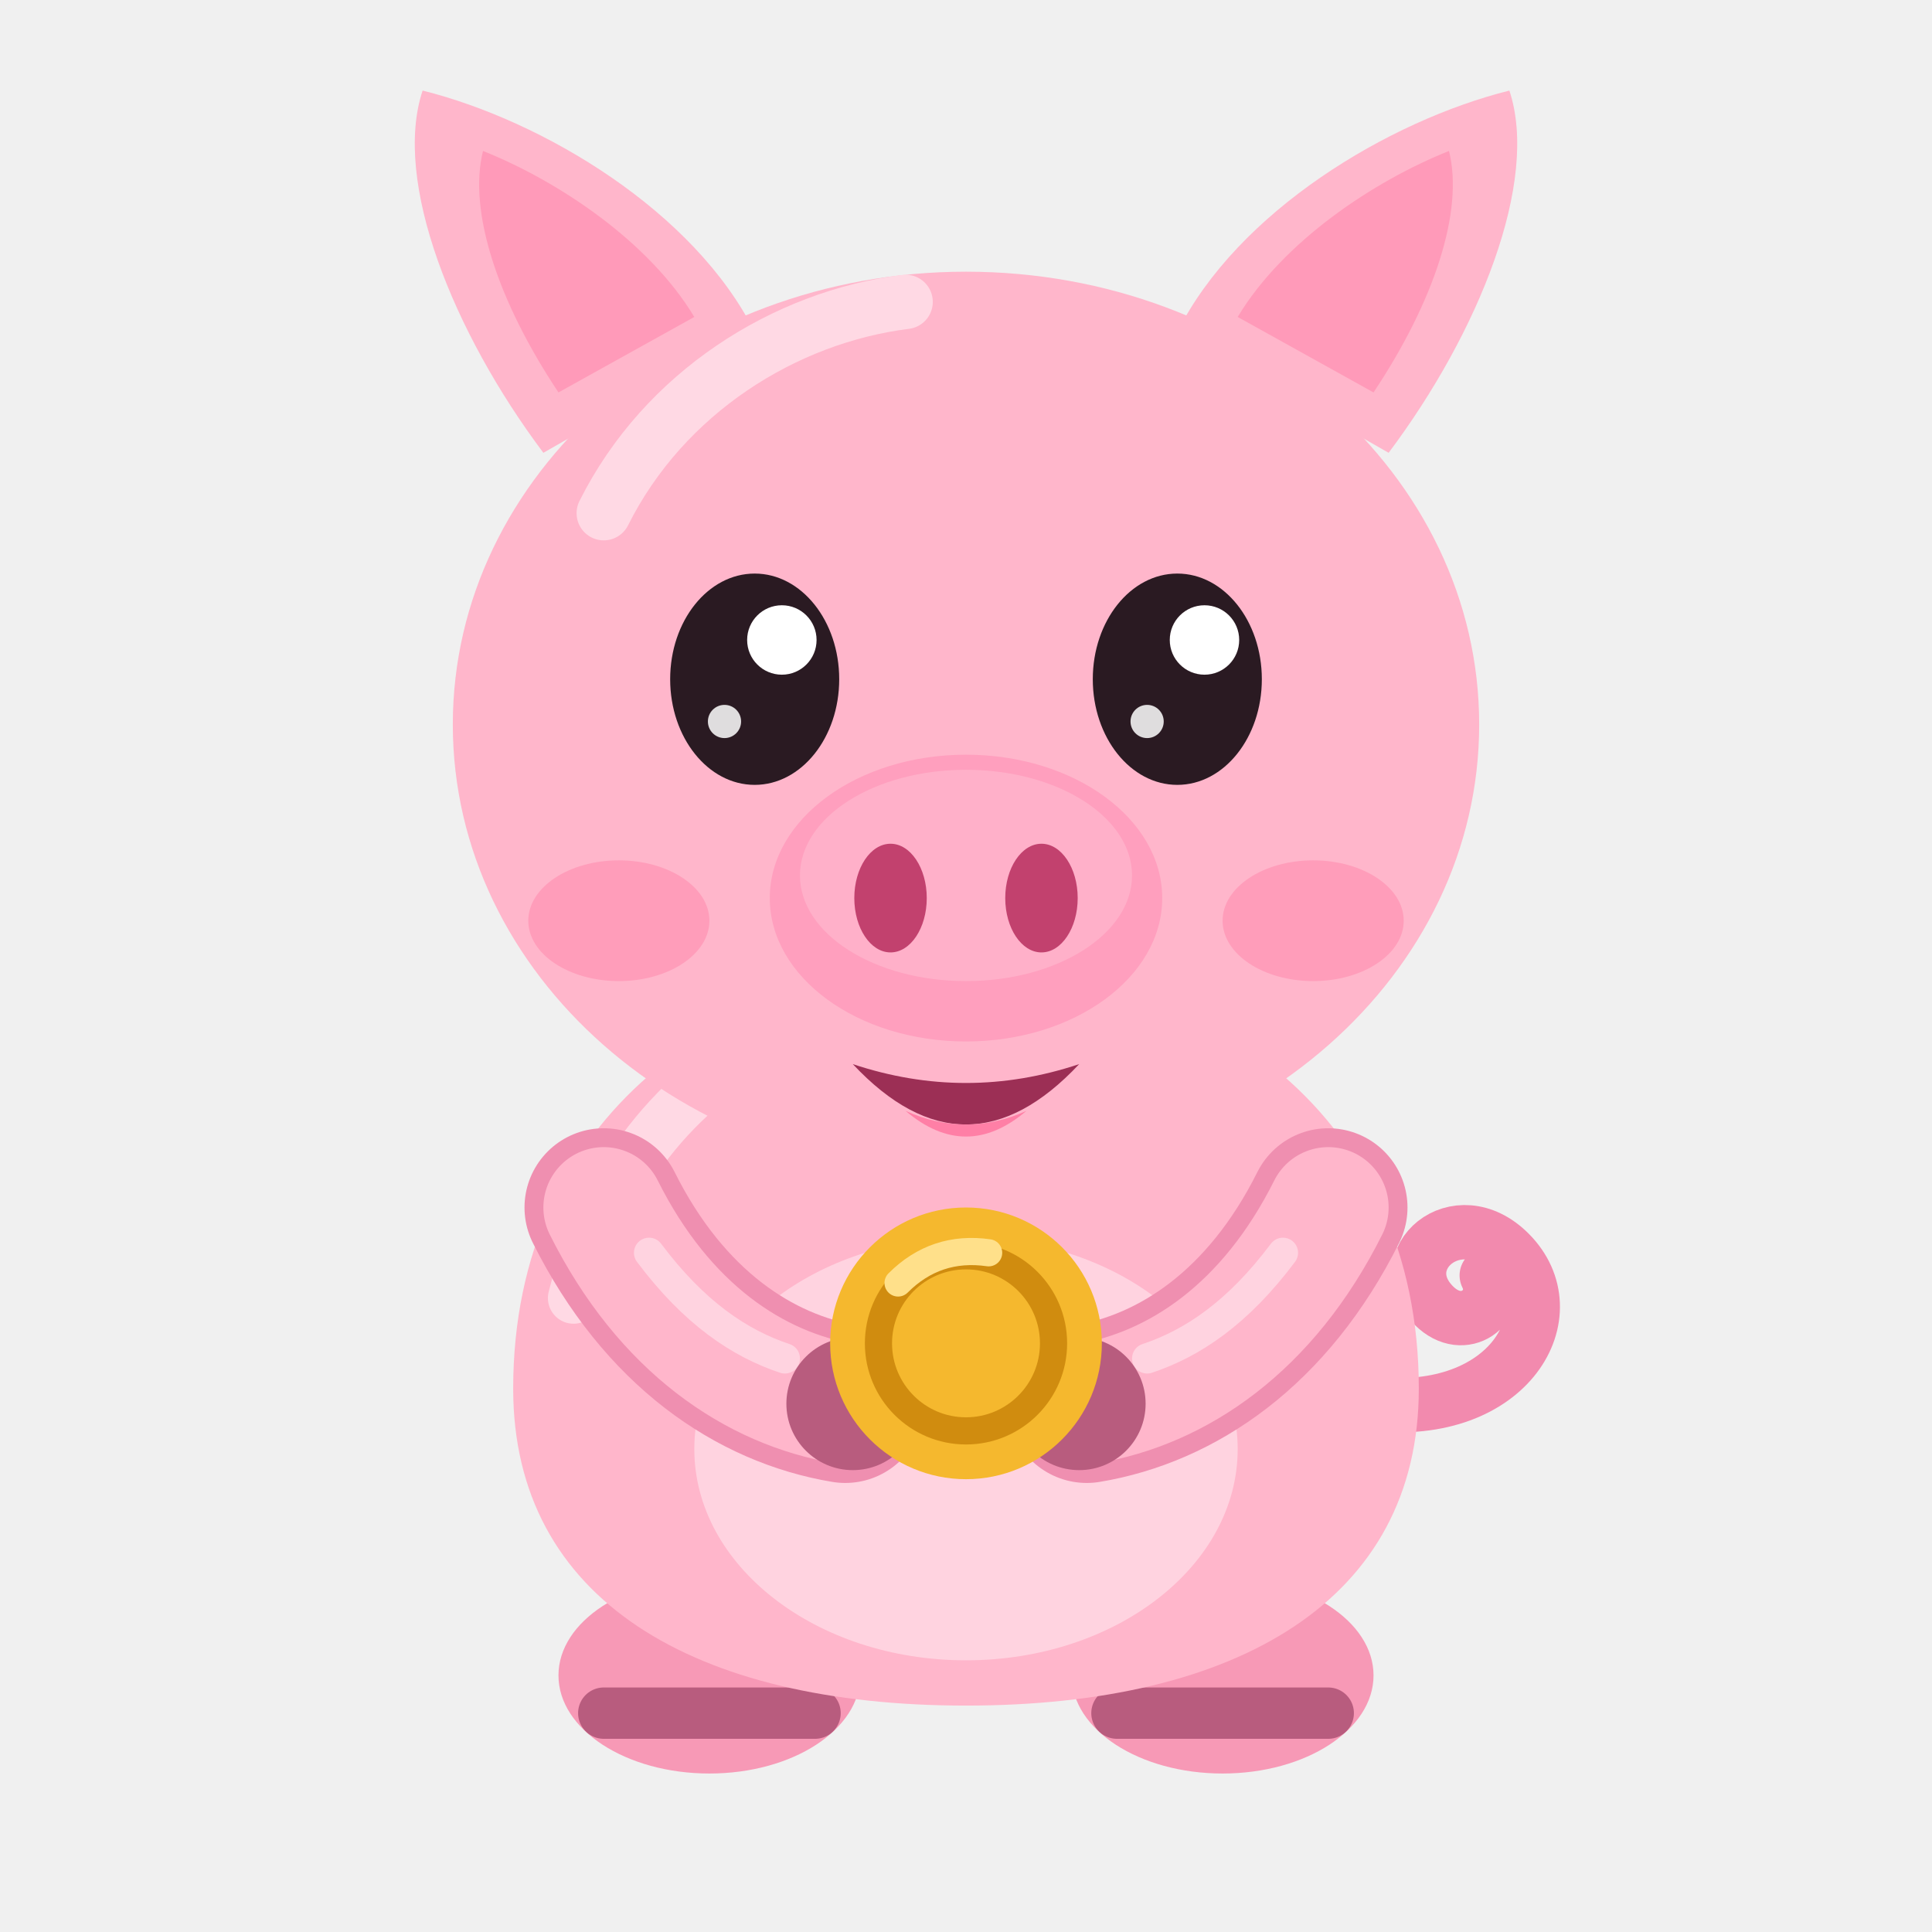
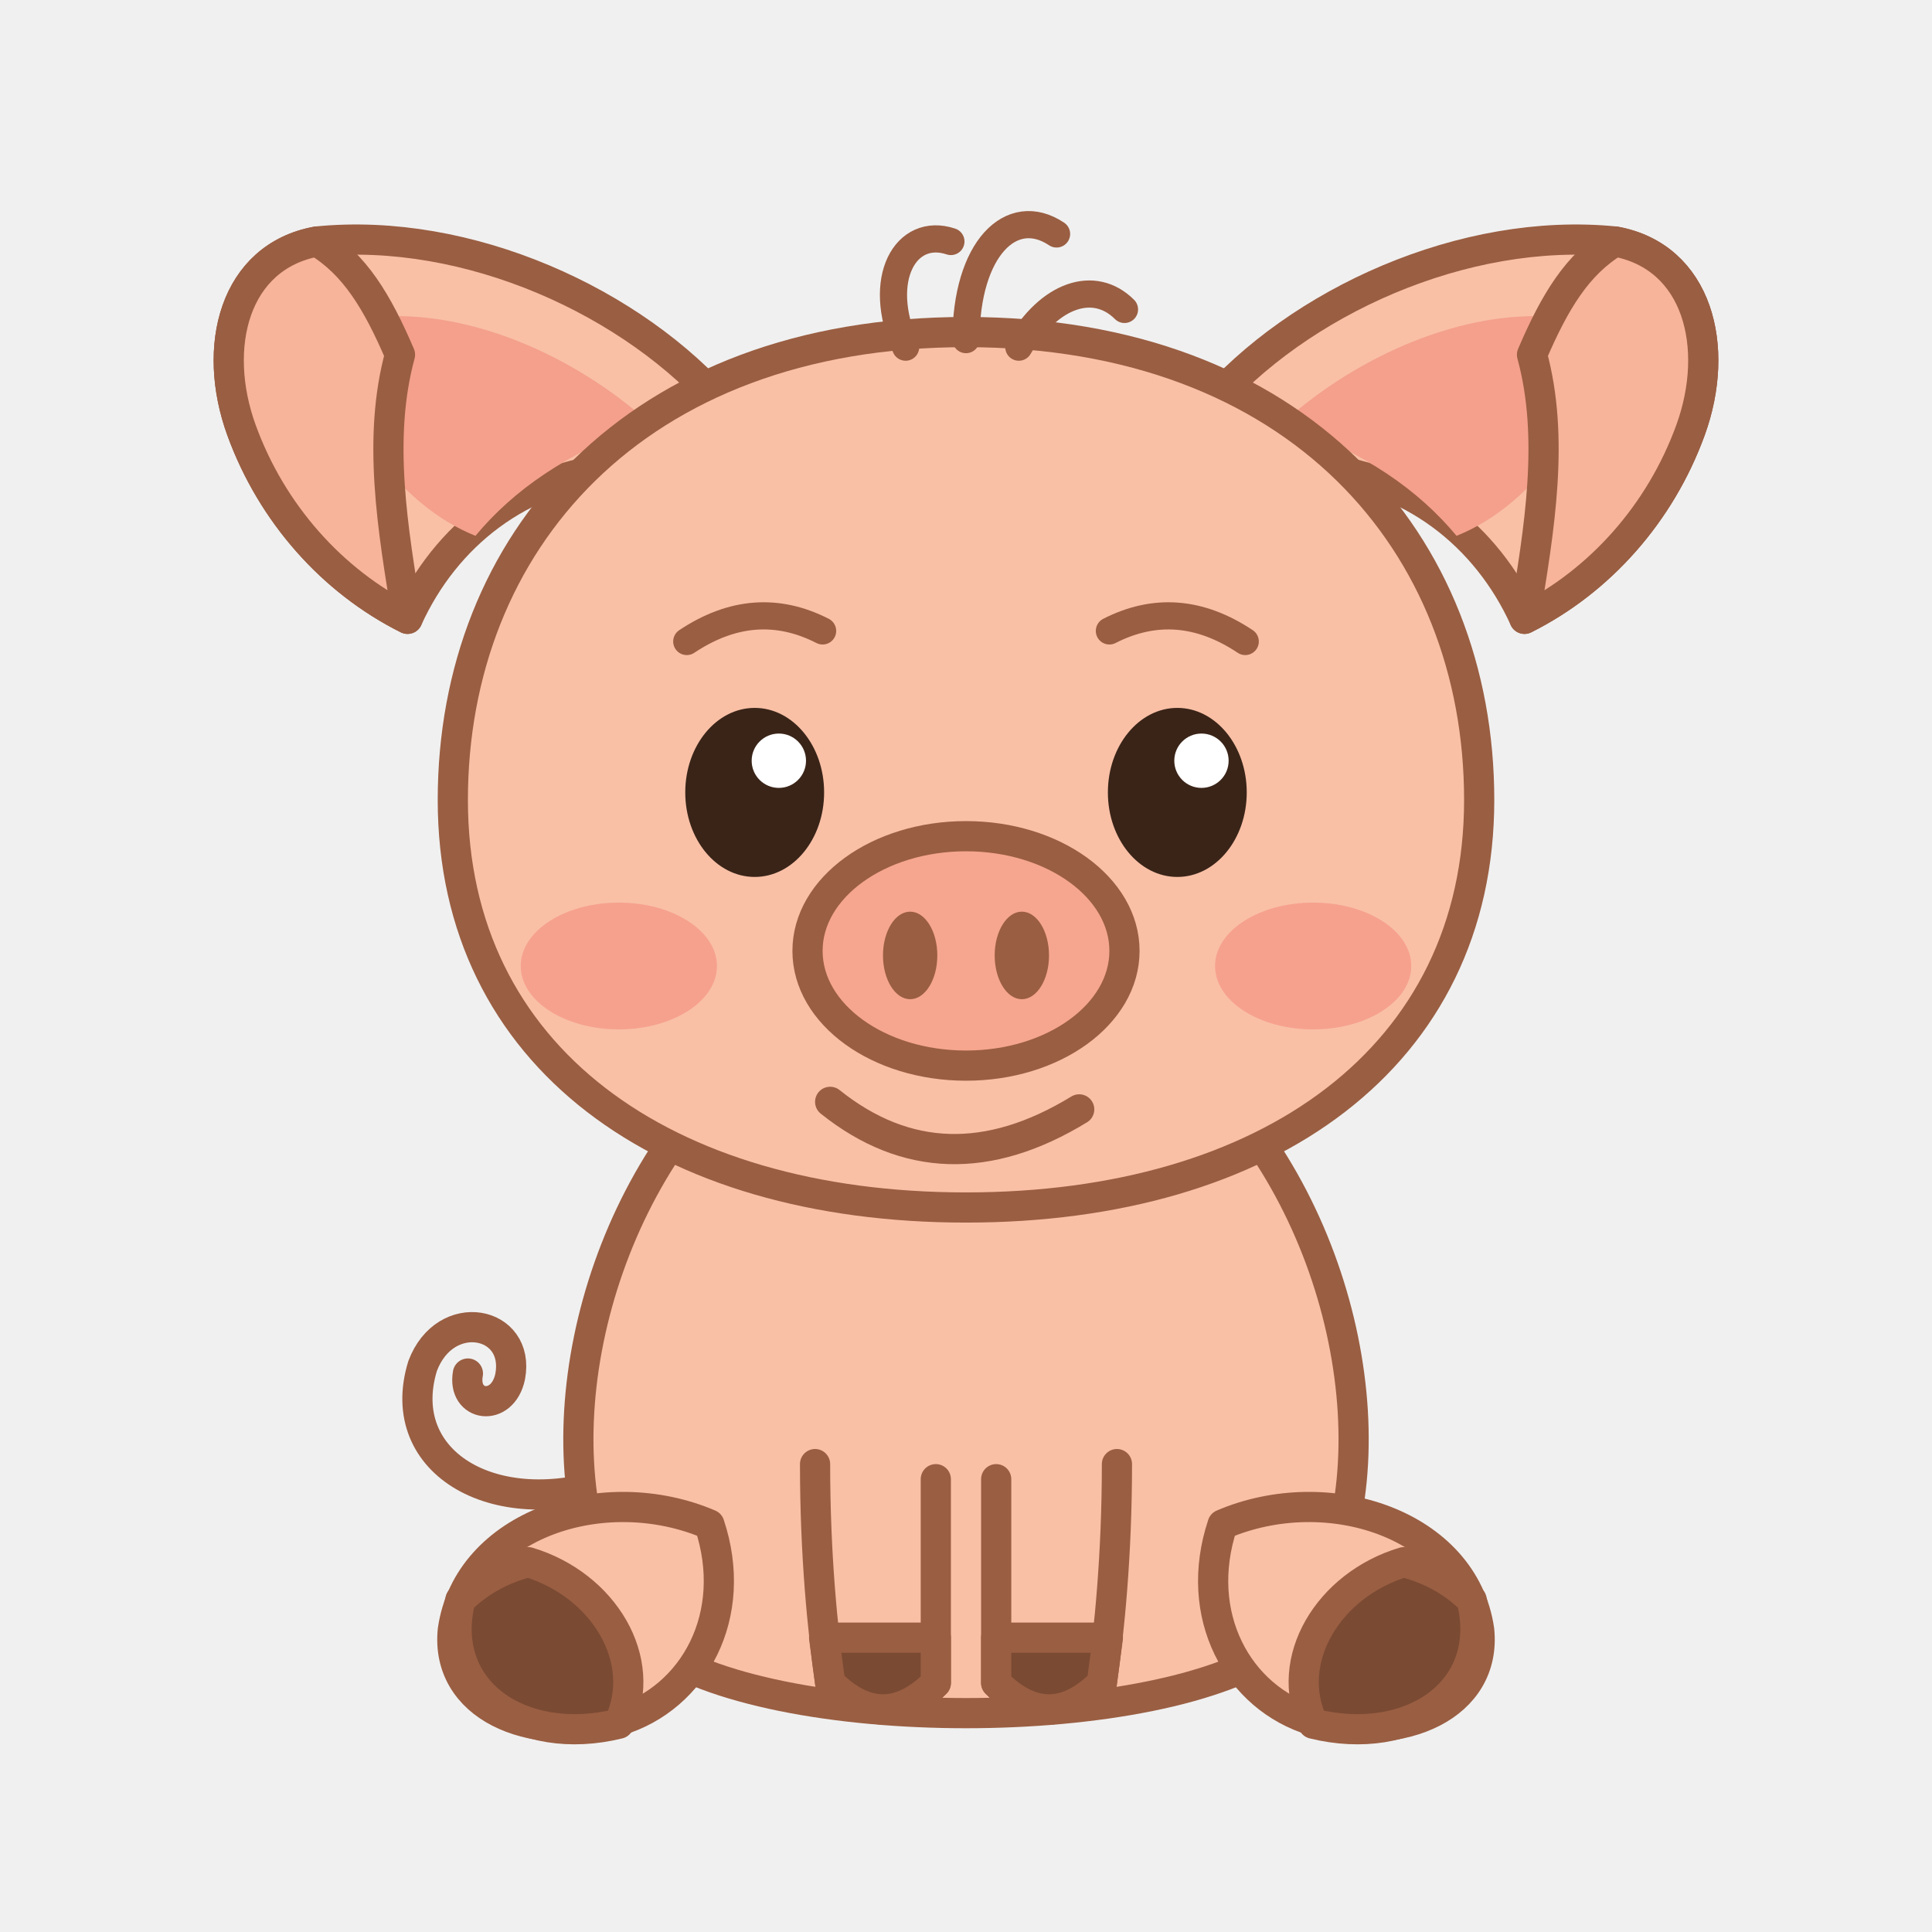
<svg xmlns="http://www.w3.org/2000/svg" viewBox="0 0 128 128" width="128" height="128">
-   <g class="mc-tail" style="transform-origin:92px 92px">
-     <path d="M91 93 C100 94 104 87 100 83 C96.5 79.5 92 83.5 95 86.5 C97 88.5 99.5 86.5 98.5 84.5" stroke="#F28AAE" stroke-width="3.6" fill="none" stroke-linecap="round" />
+   <g class="mc-tail" style="transform-origin:41px 98px">
+     <path d="M41 98 C33 101 26 97 28 90.5 C29.5 86.5 34.5 87.5 33.8 91.2 C33.3 93.6 30.6 93.2 31 91" fill="none" stroke="#9A5E42" stroke-width="2" stroke-linejoin="round" stroke-linecap="round" />
  </g>
-   <g class="mc-body" style="transform-origin:64px 116px">
-     <ellipse cx="47" cy="111" rx="10" ry="6.5" fill="#F799B6" />
-     <ellipse cx="81" cy="111" rx="10" ry="6.5" fill="#F799B6" />
-     <path d="M40 113.5 h14 M74 113.5 h14" stroke="#B85C7E" stroke-width="3.4" stroke-linecap="round" />
-     <path d="M34 92 C34 74 48 64 64 64 C80 64 94 74 94 92 C94 106 82 113 64 113 C46 113 34 106 34 92Z" fill="#FFB6CB" />
-     <ellipse cx="64" cy="96" rx="18" ry="14" fill="#FFD3E0" />
-     <path d="M38 86 C40 78 45 72 51 69" stroke="#FFD9E4" stroke-width="3.4" fill="none" stroke-linecap="round" />
+   <g class="mc-body" style="transform-origin:64px 114px">
+     <path d="M45 75 C37 86 36 102 43 109 C51 115 77 115 85 109 C92 102 91 86 83 75Z" fill="#F9C0A6" stroke="#9A5E42" stroke-width="2" stroke-linejoin="round" stroke-linecap="round" />
+     <g class="mc-footL" style="transform-origin:46px 104px">
+       <path d="M47 101 C40 98 31 101 30 108 C29.5 113 35 115.5 41 114 C46 112.5 49 107 47 101Z" fill="#F9C0A6" stroke="#9A5E42" stroke-width="2" stroke-linejoin="round" stroke-linecap="round" />
+       <path d="M30.5 106 C29 112 34.5 115.8 41 114.2 C43 110 40 105 35 103.5 C33 104 31.5 105 30.5 106Z" fill="#7A4A33" stroke="#9A5E42" stroke-width="2" stroke-linejoin="round" stroke-linecap="round" />
+     </g>
+     <g class="mc-footR" style="transform-origin:82px 104px">
+       <path d="M81 101 C88 98 97 101 98 108 C98.5 113 93 115.5 87 114 C82 112.5 79 107 81 101Z" fill="#F9C0A6" stroke="#9A5E42" stroke-width="2" stroke-linejoin="round" stroke-linecap="round" />
+       <path d="M97.5 106 C99 112 93.5 115.8 87 114.2 C85 110 88 105 93 103.5 C95 104 96.5 105 97.5 106Z" fill="#7A4A33" stroke="#9A5E42" stroke-width="2" stroke-linejoin="round" stroke-linecap="round" />
+     </g>
+     <path d="M54 97 C54 103 54.5 108 55 111.5 Q58.5 115 62 111.5 L62 98" fill="#F9C0A6" stroke="#9A5E42" stroke-width="2" stroke-linejoin="round" stroke-linecap="round" />
+     <path d="M54.6 108.5 H62 V111.5 Q58.5 115 55 111.5Z" fill="#7A4A33" stroke="#9A5E42" stroke-width="2" stroke-linejoin="round" stroke-linecap="round" />
+     <path d="M74 97 C74 103 73.5 108 73 111.5 Q69.5 115 66 111.5 L66 98" fill="#F9C0A6" stroke="#9A5E42" stroke-width="2" stroke-linejoin="round" stroke-linecap="round" />
+     <path d="M73.4 108.5 H66 V111.5 Q69.5 115 73 111.5Z" fill="#7A4A33" stroke="#9A5E42" stroke-width="2" stroke-linejoin="round" stroke-linecap="round" />
  </g>
-   <g class="mc-arms" style="transform-origin:64px 84px">
-     <path d="M40 80 C44 88 50 92 56 93 M88 80 C84 88 78 92 72 93" stroke="#EF8FB0" stroke-width="10.5" fill="none" stroke-linecap="round" />
-     <path d="M40 80 C44 88 50 92 56 93 M88 80 C84 88 78 92 72 93" stroke="#FFB6CB" stroke-width="8" fill="none" stroke-linecap="round" />
-     <path d="M43 83 C46 87 49 89 52 90 M85 83 C82 87 79 89 76 90" stroke="#FFD3E0" stroke-width="2" fill="none" stroke-linecap="round" />
-     <circle cx="56.5" cy="93" r="4.4" fill="#B85C7E" />
-     <circle cx="71.5" cy="93" r="4.4" fill="#B85C7E" />
-   </g>
-   <g class="mc-head" style="transform-origin:64px 74px">
-     <g class="mc-earL" style="transform-origin:42px 26px">
-       <path d="M36 30 C30 22 26 12 28 6 C36 8 46 14 50 22Z" fill="#FFB6CB" />
-       <path d="M37 26 C33 20 31 14 32 10 C37 12 43 16 46 21Z" fill="#FF8FB1" opacity=".7" />
+   <g class="mc-head" style="transform-origin:64px 80px">
+     <g class="mc-earL" style="transform-origin:42px 30px">
+       <path d="M48 27 C42 20 31 15 21 16 C15.5 17 14 23 16 28.5 C18 34 22 38.5 27 41 C29.5 35.5 34.5 31.5 41 31Z" fill="#F9C0A6" stroke="#9A5E42" stroke-width="2" stroke-linejoin="round" stroke-linecap="round" />
+       <path d="M43 28 C38 23.5 31 20.5 25 21 C22 22 22.5 26 24.5 29.5 C26.5 32.5 29 34.5 31.5 35.5 C34 32.5 37.5 30 43 28Z" fill="#F4A08C" />
+       <path d="M21 16 C15.5 17 14 23 16 28.5 C18 34 22 38.5 27 41 C26 35 25 29 26.5 23.5 C25 20 23.5 17.5 21 16Z" fill="#F7B49A" stroke="#9A5E42" stroke-width="2" stroke-linejoin="round" stroke-linecap="round" />
    </g>
-     <g class="mc-earR" style="transform-origin:86px 26px">
-       <path d="M92 30 C98 22 102 12 100 6 C92 8 82 14 78 22Z" fill="#FFB6CB" />
-       <path d="M91 26 C95 20 97 14 96 10 C91 12 85 16 82 21Z" fill="#FF8FB1" opacity=".7" />
+     <g class="mc-earR" style="transform-origin:86px 30px">
+       <path d="M80 27 C86 20 97 15 107 16 C112.5 17 114 23 112 28.5 C110 34 106 38.5 101 41 C98.5 35.5 93.5 31.5 87 31Z" fill="#F9C0A6" stroke="#9A5E42" stroke-width="2" stroke-linejoin="round" stroke-linecap="round" />
+       <path d="M85 28 C90 23.5 97 20.5 103 21 C106 22 105.5 26 103.5 29.5 C101.5 32.5 99 34.5 96.5 35.5 C94 32.5 90.5 30 85 28Z" fill="#F4A08C" />
+       <path d="M107 16 C112.5 17 114 23 112 28.5 C110 34 106 38.5 101 41 C102 35 103 29 101.5 23.5 C103 20 104.5 17.5 107 16Z" fill="#F7B49A" stroke="#9A5E42" stroke-width="2" stroke-linejoin="round" stroke-linecap="round" />
    </g>
-     <ellipse cx="64" cy="48" rx="34" ry="30" fill="#FFB6CB" />
-     <path d="M40 34 C44 26 52 21 60 20" stroke="#FFD9E4" stroke-width="3.6" fill="none" stroke-linecap="round" />
-     <ellipse cx="41" cy="61" rx="6" ry="4" fill="#FF7FA6" opacity=".45" />
-     <ellipse cx="87" cy="61" rx="6" ry="4" fill="#FF7FA6" opacity=".45" />
-     <g class="mc-blink" style="transform-origin:50px 45px">
-       <ellipse cx="50" cy="45" rx="5.6" ry="7" fill="#2A1A22" />
-       <circle cx="51.8" cy="42.4" r="2.3" fill="#fff" />
-       <circle cx="48" cy="47.8" r="1.1" fill="#fff" opacity=".85" />
+     <path d="M64 22 C86 22 98 36 98 53 C98 70 84 80 64 80 C44 80 30 70 30 53 C30 36 42 22 64 22Z" fill="#F9C0A6" stroke="#9A5E42" stroke-width="2" stroke-linejoin="round" stroke-linecap="round" />
+     <g class="mc-tuft" style="transform-origin:64px 23px">
+       <path d="M60 23 C58 18.5 60 15 63 16 M64 22.5 C64 16.5 67 13.5 70 15.5 M67.5 23 C69.5 19.5 72.5 18.5 74.5 20.5" fill="none" stroke="#9A5E42" stroke-width="1.8" stroke-linecap="round" />
    </g>
-     <g class="mc-blink mc-wink" style="transform-origin:78px 45px">
-       <ellipse cx="78" cy="45" rx="5.6" ry="7" fill="#2A1A22" />
-       <circle cx="79.8" cy="42.4" r="2.3" fill="#fff" />
-       <circle cx="76" cy="47.8" r="1.1" fill="#fff" opacity=".85" />
+     <ellipse cx="41" cy="64" rx="6.5" ry="4.2" fill="#F48C7E" opacity=".6" />
+     <ellipse cx="87" cy="64" rx="6.5" ry="4.2" fill="#F48C7E" opacity=".6" />
+     <path d="M45.5 42.5 Q50 39.5 54.5 41.8 M73.5 41.8 Q78 39.5 82.5 42.5" fill="none" stroke="#9A5E42" stroke-width="1.8" stroke-linecap="round" />
+     <g class="mc-blink" style="transform-origin:50px 52.5px">
+       <ellipse cx="50" cy="52.5" rx="4.6" ry="5.6" fill="#3A2418" />
+       <circle cx="51.6" cy="50.4" r="1.8" fill="#fff" />
    </g>
-     <g class="mc-snout" style="transform-origin:64px 60px">
-       <ellipse cx="64" cy="59.5" rx="13" ry="9.5" fill="#FF9FBE" />
-       <ellipse cx="64" cy="58" rx="11" ry="7" fill="#FFB0C9" />
-       <ellipse cx="59" cy="59.5" rx="2.4" ry="3.6" fill="#C2416E" />
-       <ellipse cx="69" cy="59.5" rx="2.4" ry="3.6" fill="#C2416E" />
+     <g class="mc-blink" style="transform-origin:78px 52.5px">
+       <ellipse cx="78" cy="52.5" rx="4.6" ry="5.6" fill="#3A2418" />
+       <circle cx="79.6" cy="50.4" r="1.8" fill="#fff" />
    </g>
-     <path d="M56.5 70.5 Q64 78.5 71.5 70.5 Q64 73 56.5 70.5Z" fill="#9C2F55" />
-     <path d="M60 73.6 Q64 77 68 73.6 Q64 75.4 60 73.6Z" fill="#FF7FA6" />
-   </g>
-   <g class="mc-coin" style="transform-origin:64px 89px">
-     <g class="mc-flip" style="transform-origin:64px 89px">
-       <circle cx="64" cy="89" r="9" fill="#F5B82E" />
-       <circle cx="64" cy="89" r="5.8" fill="none" stroke="#D08C0F" stroke-width="1.8" />
-       <path d="M59.5 85 Q62 82.5 65.5 83" stroke="#FFE08A" stroke-width="1.8" fill="none" stroke-linecap="round" />
+     <g class="mc-snout" style="transform-origin:64px 63px">
+       <ellipse cx="64" cy="63" rx="10.5" ry="7.6" fill="#F6A68E" stroke="#9A5E42" stroke-width="2" stroke-linejoin="round" stroke-linecap="round" />
+       <ellipse cx="60.3" cy="63.3" rx="1.8" ry="2.9" fill="#9A5E42" />
+       <ellipse cx="67.7" cy="63.3" rx="1.8" ry="2.9" fill="#9A5E42" />
    </g>
+     <path d="M55 73 Q62.5 79 71.5 73.5" fill="none" stroke="#9A5E42" stroke-width="2" stroke-linecap="round" />
  </g>
</svg>
